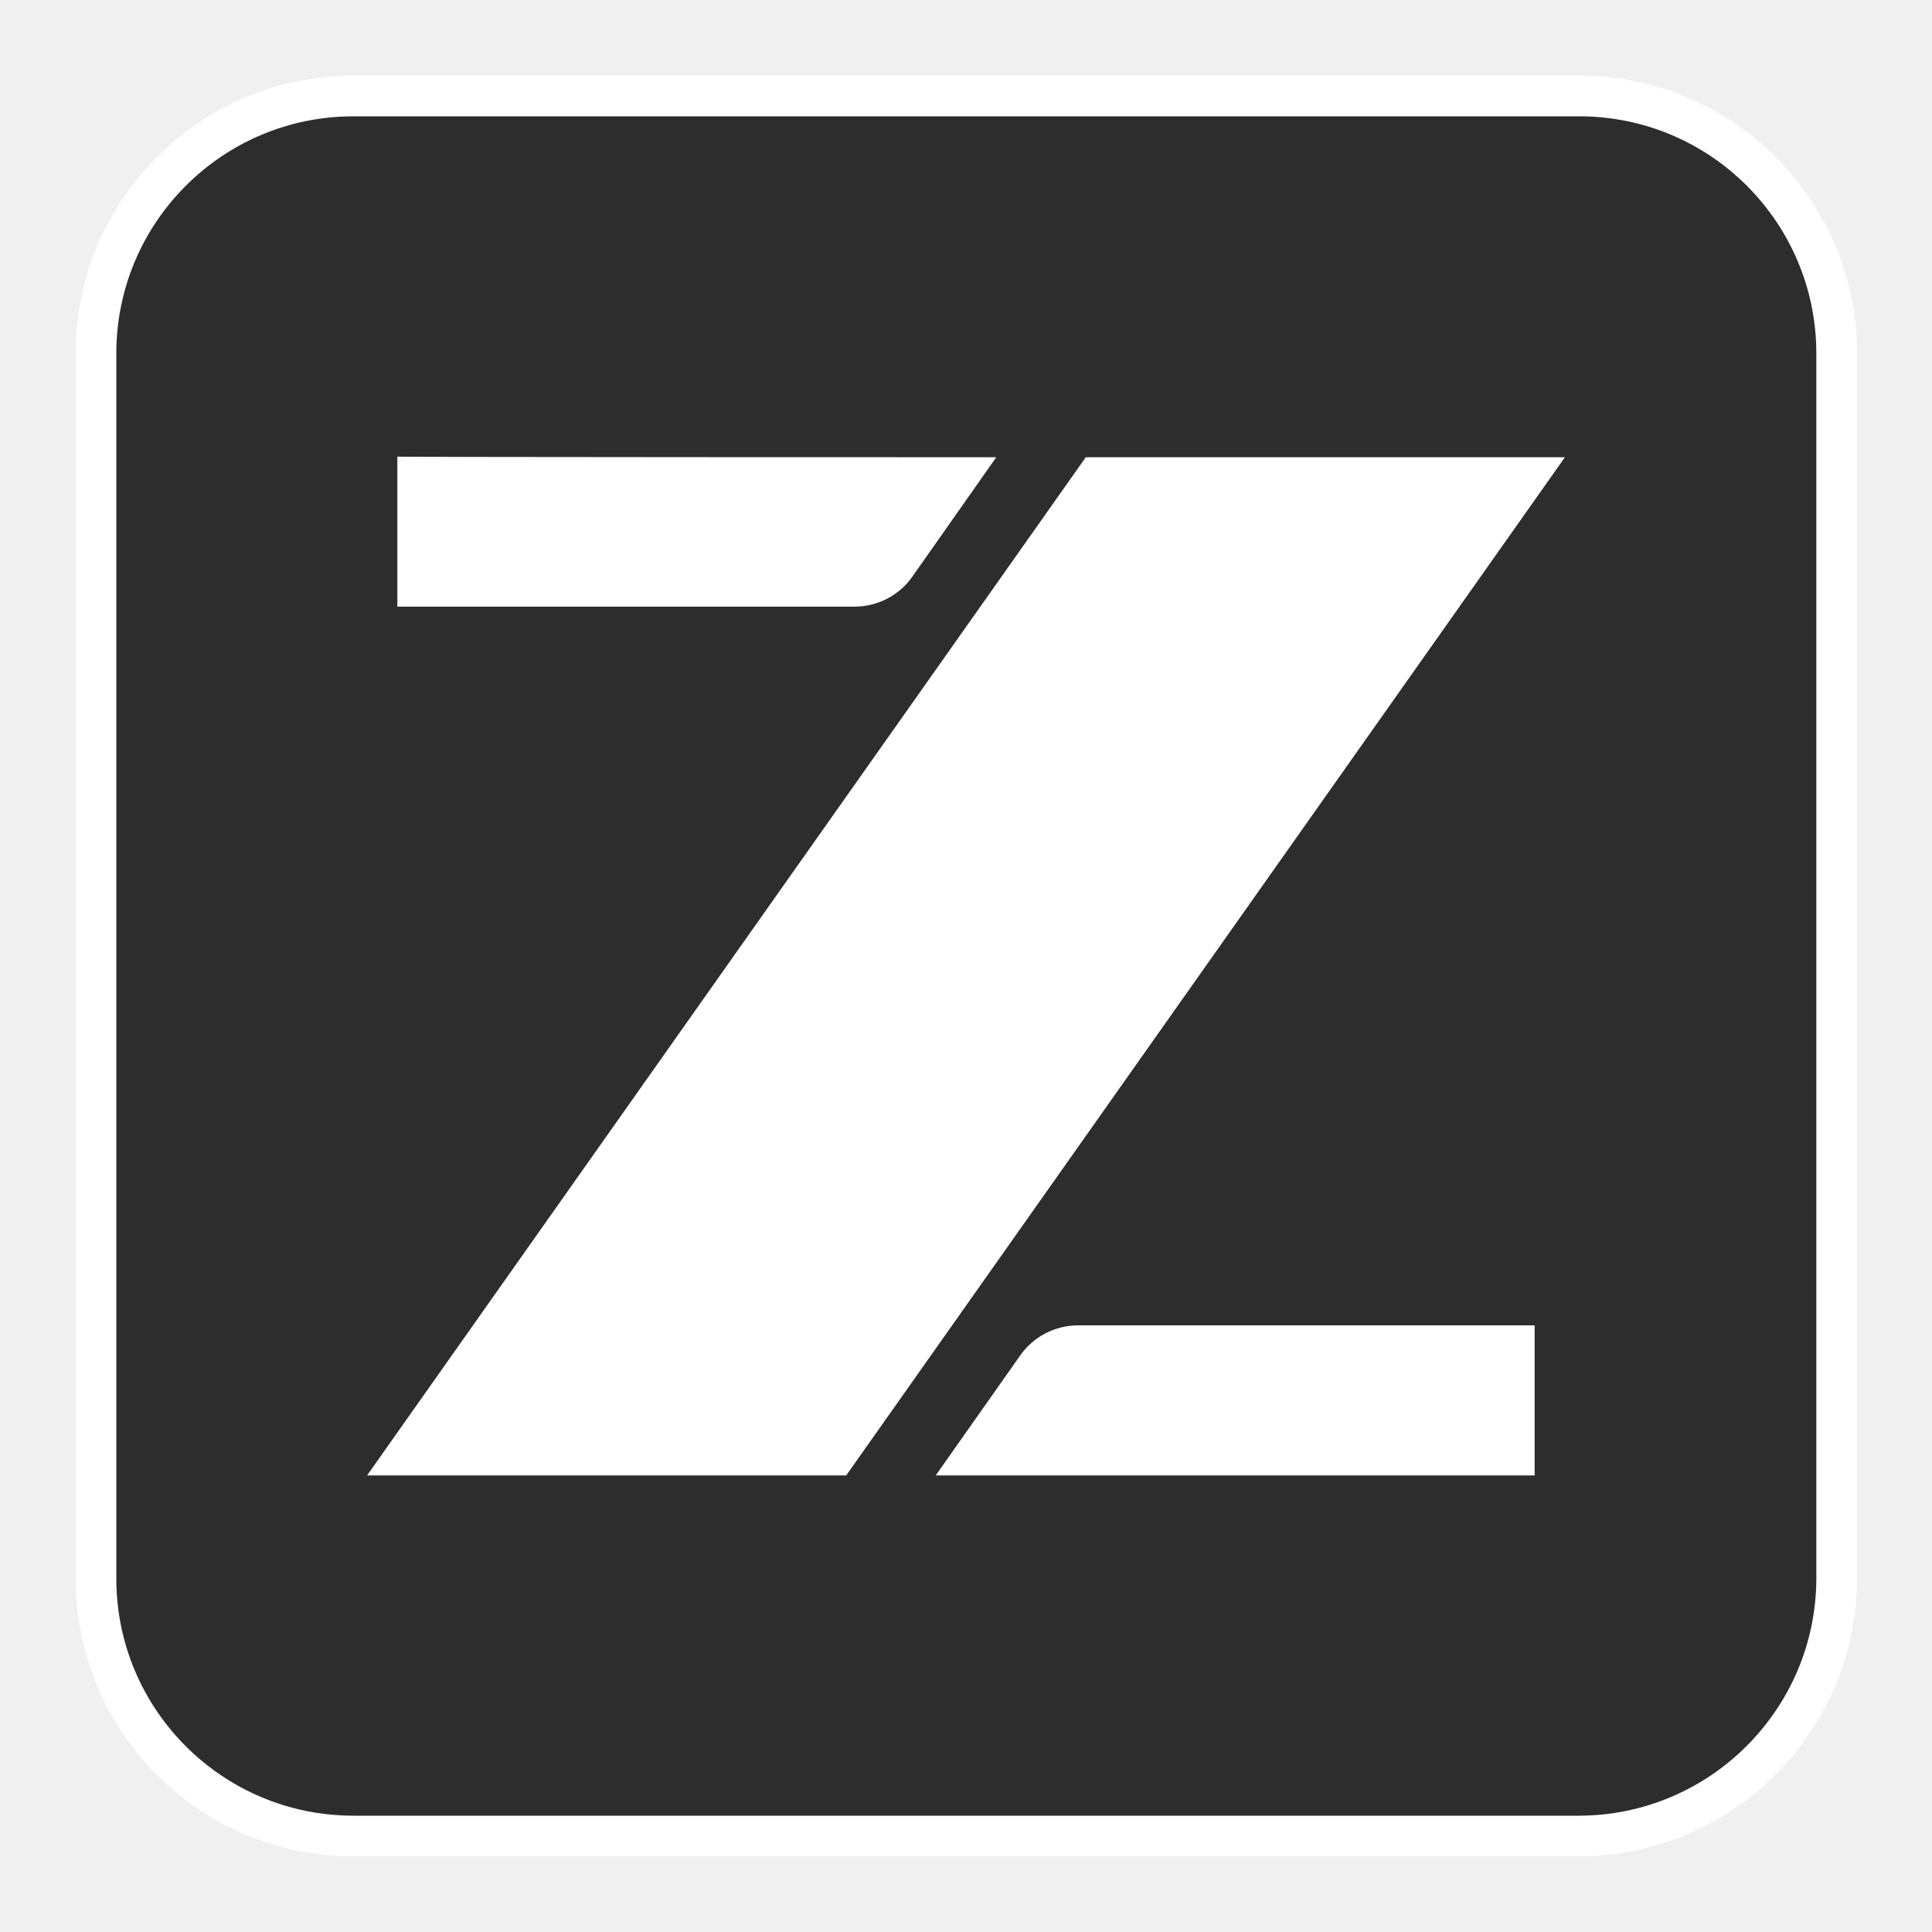
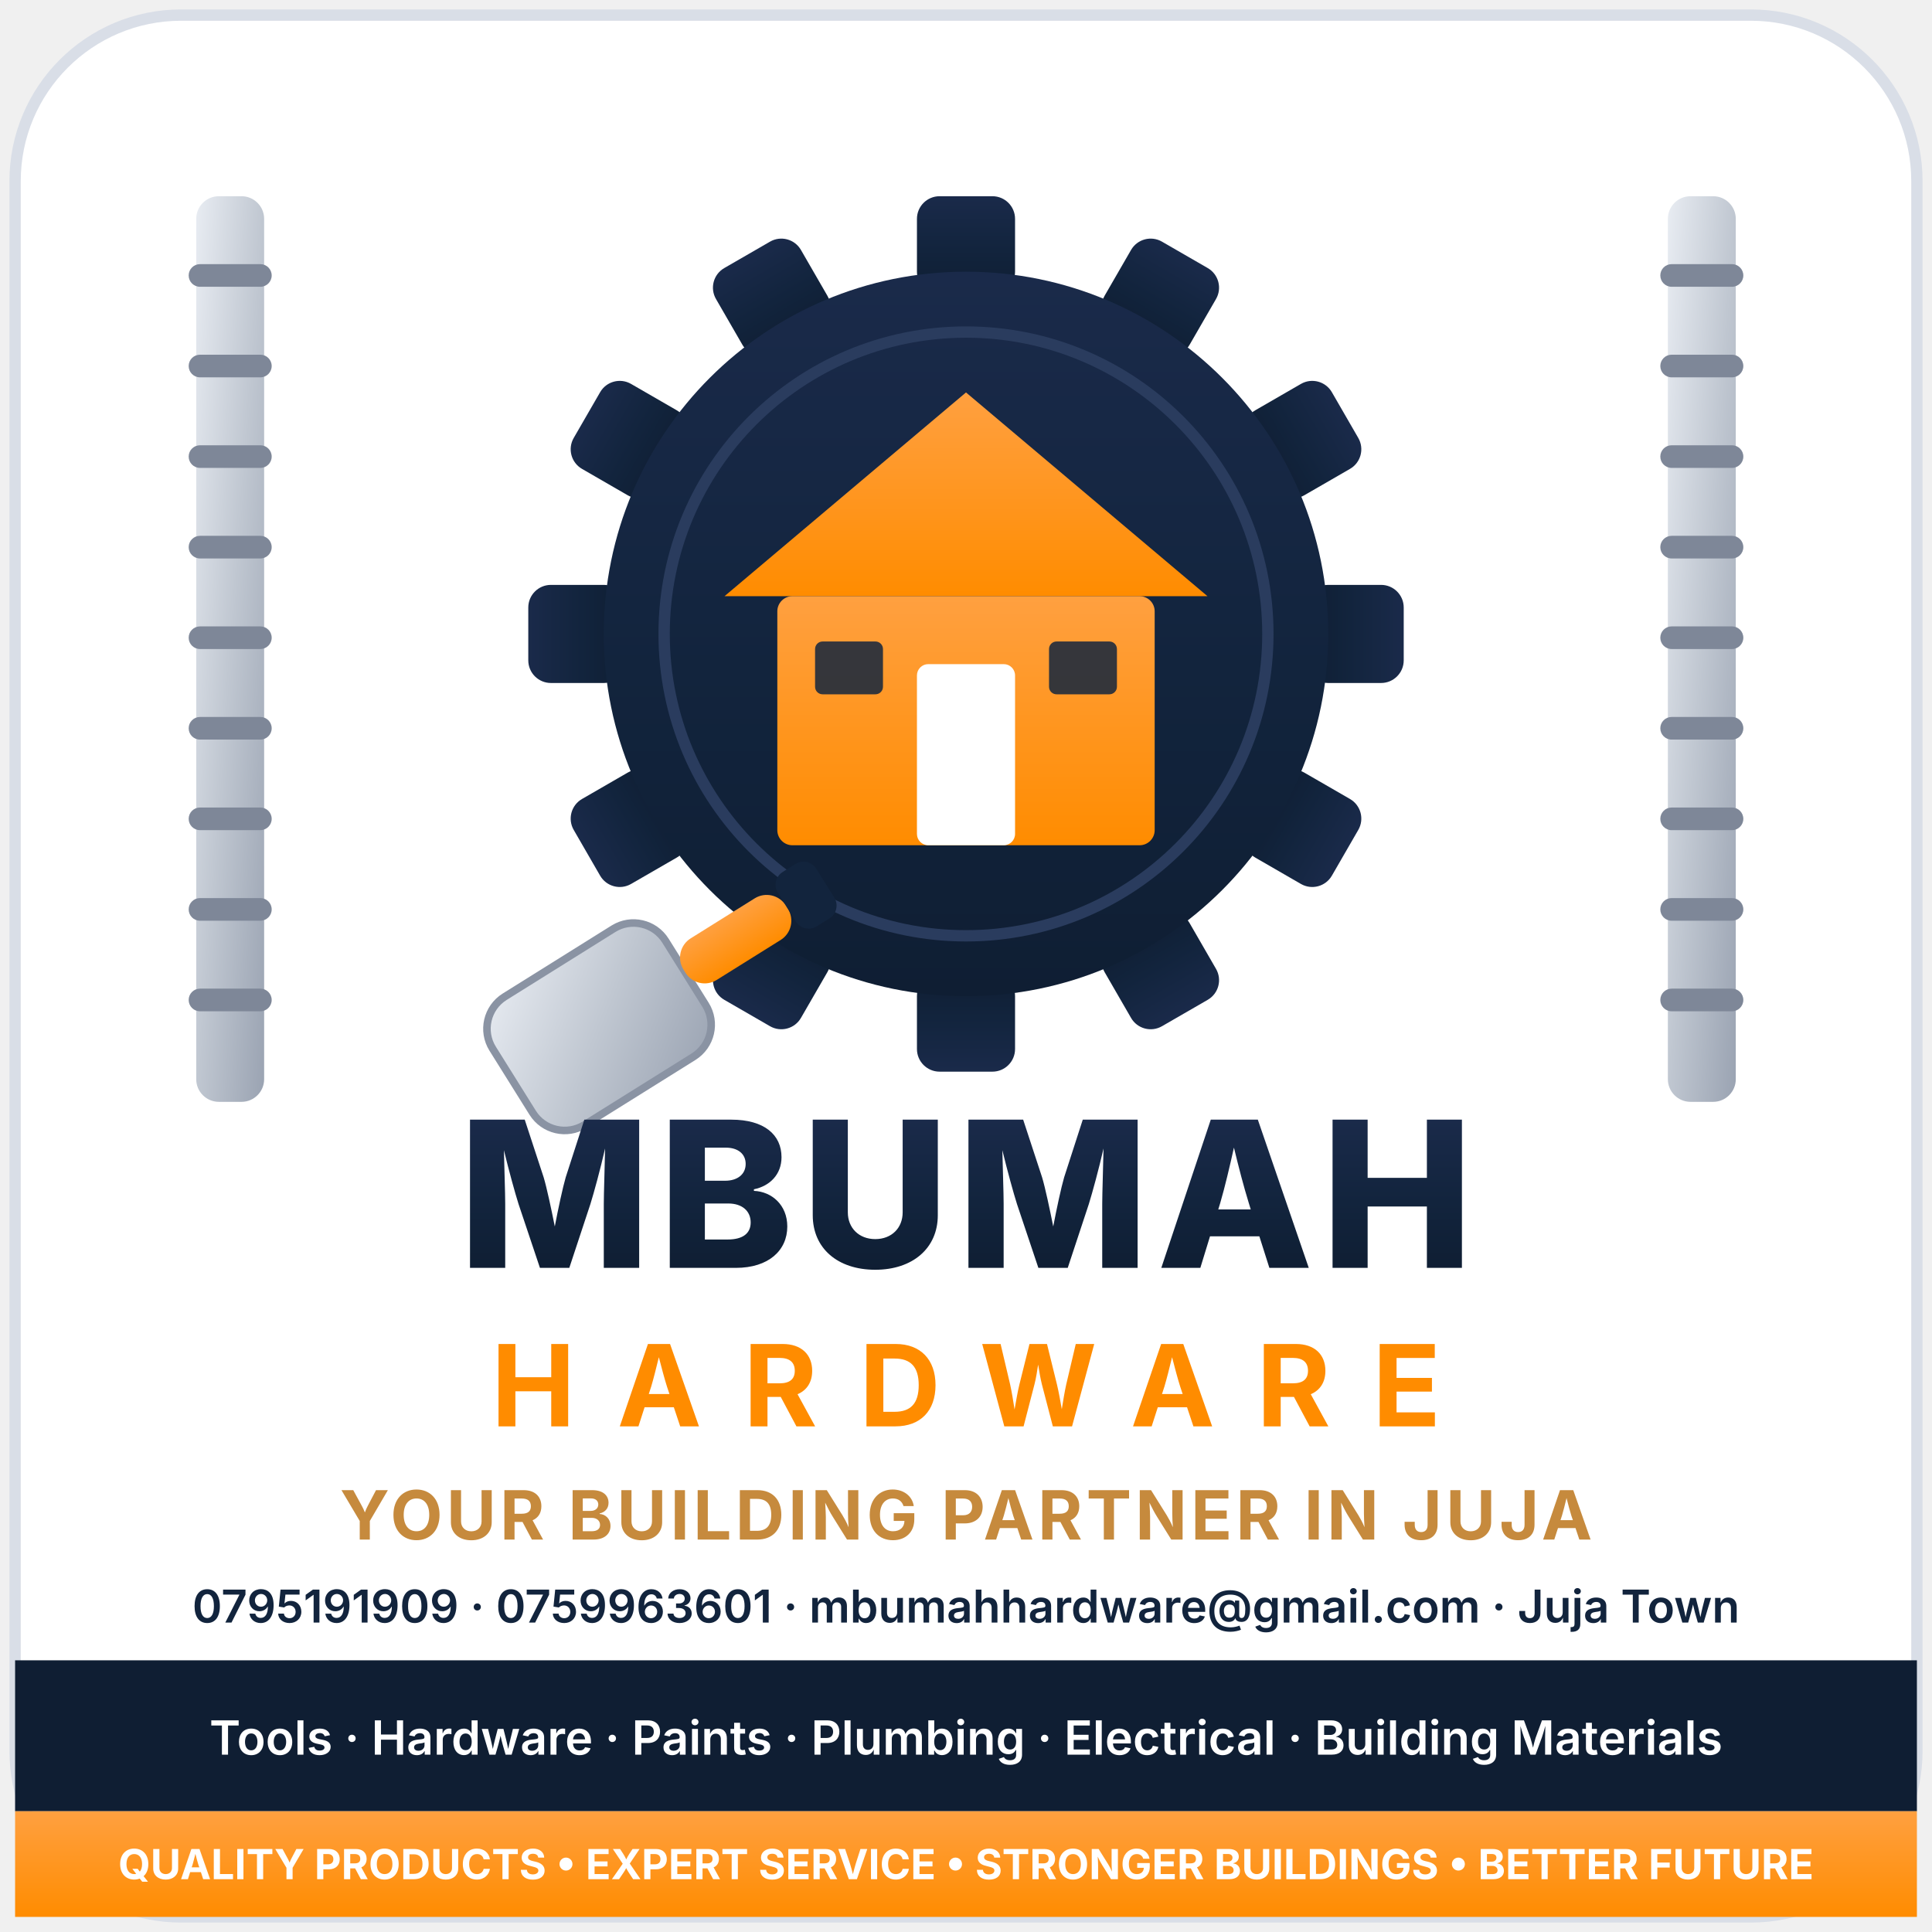
- <svg xmlns="http://www.w3.org/2000/svg" version="1.1" x="0px" y="0px" viewBox="0 0 30 30" style="enable-background:new 0 0 30 30;" xml:space="preserve">
+ <svg xmlns="http://www.w3.org/2000/svg" viewBox="0 0 512 512" width="512" height="512" role="img" aria-label="Mbumah Hardware">
  <defs>
-     <style type="text/css">
-     .st194{fill:#2D2D2D;stroke:#FFFFFF;stroke-width:0.632;stroke-miterlimit:10;}
-     .st23{fill:#FFFFFF;}
- 
-     .z-breathe {
-       animation: breathe 2.5s ease-in-out infinite;
-     }
- 
-     @keyframes breathe {
-       0%, 100% { opacity: 0.7; }
-       50% { opacity: 1; }
-     }
-   </style>
+     <linearGradient id="navy3d" x1="0" y1="0" x2="0" y2="1">
+       <stop offset="0" stop-color="#1a2a4a" />
+       <stop offset="0.55" stop-color="#12243D" />
+       <stop offset="1" stop-color="#0F1E33" />
+     </linearGradient>
+     <linearGradient id="orange3d" x1="0" y1="0" x2="0" y2="1">
+       <stop offset="0" stop-color="#FFA040" />
+       <stop offset="1" stop-color="#FF8C00" />
+     </linearGradient>
+     <linearGradient id="steel3d" x1="0" y1="0" x2="1" y2="1">
+       <stop offset="0" stop-color="#E8ECF2" />
+       <stop offset="0.5" stop-color="#C0C7D1" />
+       <stop offset="1" stop-color="#9AA3B2" />
+     </linearGradient>
  </defs>
+   <rect x="4" y="4" width="504" height="504" rx="44" fill="#FFFFFF" stroke="#D9DEE7" stroke-width="3" />
  <g>
-     <path class="st194" d="M24.51,28.51H5.49c-2.21,0-4-1.79-4-4V5.49c0-2.21,1.79-4,4-4h19.03c2.21,0,4,1.79,4,4v19.03     C28.51,26.72,26.72,28.51,24.51,28.51z" />
-     <g class="z-breathe">
-       <path class="st23" d="M15.47,7.1l-1.3,1.85c-0.2,0.29-0.54,0.47-0.9,0.47h-7.1V7.09C6.16,7.1,15.47,7.1,15.47,7.1z" />
-       <polygon class="st23" points="24.3,7.1 13.14,22.91 5.7,22.91 16.86,7.1" />
-       <path class="st23" d="M14.53,22.91l1.31-1.86c0.2-0.29,0.54-0.47,0.9-0.47h7.09v2.33H14.53z" />
+     <rect x="52" y="52" width="18" height="240" rx="6" fill="url(#steel3d)" />
+     <g fill="#7E8798">
+       <rect x="50" y="70" width="22" height="6" rx="3" />
+       <rect x="50" y="94" width="22" height="6" rx="3" />
+       <rect x="50" y="118" width="22" height="6" rx="3" />
+       <rect x="50" y="142" width="22" height="6" rx="3" />
+       <rect x="50" y="166" width="22" height="6" rx="3" />
+       <rect x="50" y="190" width="22" height="6" rx="3" />
+       <rect x="50" y="214" width="22" height="6" rx="3" />
+       <rect x="50" y="238" width="22" height="6" rx="3" />
+       <rect x="50" y="262" width="22" height="6" rx="3" />
+     </g>
+     <rect x="442" y="52" width="18" height="240" rx="6" fill="url(#steel3d)" />
+     <g fill="#7E8798">
+       <rect x="440" y="70" width="22" height="6" rx="3" />
+       <rect x="440" y="94" width="22" height="6" rx="3" />
+       <rect x="440" y="118" width="22" height="6" rx="3" />
+       <rect x="440" y="142" width="22" height="6" rx="3" />
+       <rect x="440" y="166" width="22" height="6" rx="3" />
+       <rect x="440" y="190" width="22" height="6" rx="3" />
+       <rect x="440" y="214" width="22" height="6" rx="3" />
+       <rect x="440" y="238" width="22" height="6" rx="3" />
+       <rect x="440" y="262" width="22" height="6" rx="3" />
    </g>
  </g>
+   <g>
+     <g fill="url(#navy3d)">
+       <rect x="243" y="52" width="26" height="26" rx="6" />
+       <rect x="243" y="52" width="26" height="26" rx="6" transform="rotate(30 256 168)" />
+       <rect x="243" y="52" width="26" height="26" rx="6" transform="rotate(60 256 168)" />
+       <rect x="243" y="52" width="26" height="26" rx="6" transform="rotate(90 256 168)" />
+       <rect x="243" y="52" width="26" height="26" rx="6" transform="rotate(120 256 168)" />
+       <rect x="243" y="52" width="26" height="26" rx="6" transform="rotate(150 256 168)" />
+       <rect x="243" y="52" width="26" height="26" rx="6" transform="rotate(180 256 168)" />
+       <rect x="243" y="52" width="26" height="26" rx="6" transform="rotate(210 256 168)" />
+       <rect x="243" y="52" width="26" height="26" rx="6" transform="rotate(240 256 168)" />
+       <rect x="243" y="52" width="26" height="26" rx="6" transform="rotate(270 256 168)" />
+       <rect x="243" y="52" width="26" height="26" rx="6" transform="rotate(300 256 168)" />
+       <rect x="243" y="52" width="26" height="26" rx="6" transform="rotate(330 256 168)" />
+     </g>
+     <circle cx="256" cy="168" r="96" fill="url(#navy3d)" />
+     <circle cx="256" cy="168" r="80" fill="none" stroke="#2A3C5E" stroke-width="3" />
+   </g>
+   <g>
+     <polygon points="256,104 192,158 320,158" fill="url(#orange3d)" />
+     <rect x="206" y="158" width="100" height="66" rx="4" fill="url(#orange3d)" />
+     <rect x="243" y="176" width="26" height="48" rx="3" fill="#FFFFFF" />
+     <rect x="216" y="170" width="18" height="14" rx="2" fill="#12243D" opacity="0.85" />
+     <rect x="278" y="170" width="18" height="14" rx="2" fill="#12243D" opacity="0.85" />
+   </g>
+   <g transform="rotate(-32 170 258)">
+     <rect x="126" y="244" width="54" height="40" rx="10" fill="url(#steel3d)" stroke="#8A93A3" stroke-width="2" />
+     <rect x="180" y="257" width="32" height="13" rx="6" fill="url(#orange3d)" />
+     <rect x="212" y="255" width="12" height="17" rx="4" fill="#12243D" />
+   </g>
+   <text x="256" y="336" text-anchor="middle" font-family="'Inter','DejaVu Sans',Arial,sans-serif" font-weight="800" font-size="54" fill="url(#navy3d)" letter-spacing="2">MBUMAH</text>
+   <text x="256" y="378" text-anchor="middle" font-family="'Inter','DejaVu Sans',Arial,sans-serif" font-weight="700" font-size="30" fill="#FF8C00" letter-spacing="11">HARDWARE</text>
+   <text x="256" y="408" text-anchor="middle" font-family="'Inter','DejaVu Sans',Arial,sans-serif" font-weight="700" font-size="18" fill="#C68A3D" letter-spacing="1">YOUR BUILDING PARTNER IN JUJA</text>
+   <text x="256" y="430" text-anchor="middle" font-family="'Inter','DejaVu Sans',Arial,sans-serif" font-weight="600" font-size="12" fill="#12243D">0795191909 · 0759963601 · mbumahhardware@gmail.com · Juja Town</text>
+   <rect x="4" y="440" width="504" height="40" fill="#0F1E33" />
+   <text x="256" y="465" text-anchor="middle" font-family="'Inter','DejaVu Sans',Arial,sans-serif" font-weight="600" font-size="12.5" fill="#FFFFFF">Tools · Hardware · Paints · Plumbing · Electrical · Building Materials</text>
+   <rect x="4" y="480" width="504" height="28" rx="0" fill="url(#orange3d)" />
+   <text x="256" y="498" text-anchor="middle" font-family="'Inter','DejaVu Sans',Arial,sans-serif" font-weight="700" font-size="11" fill="#FFFFFF">QUALITY PRODUCTS • EXPERT SERVICE • STRONGER BUILDINGS • BETTER FUTURE</text>
</svg>
